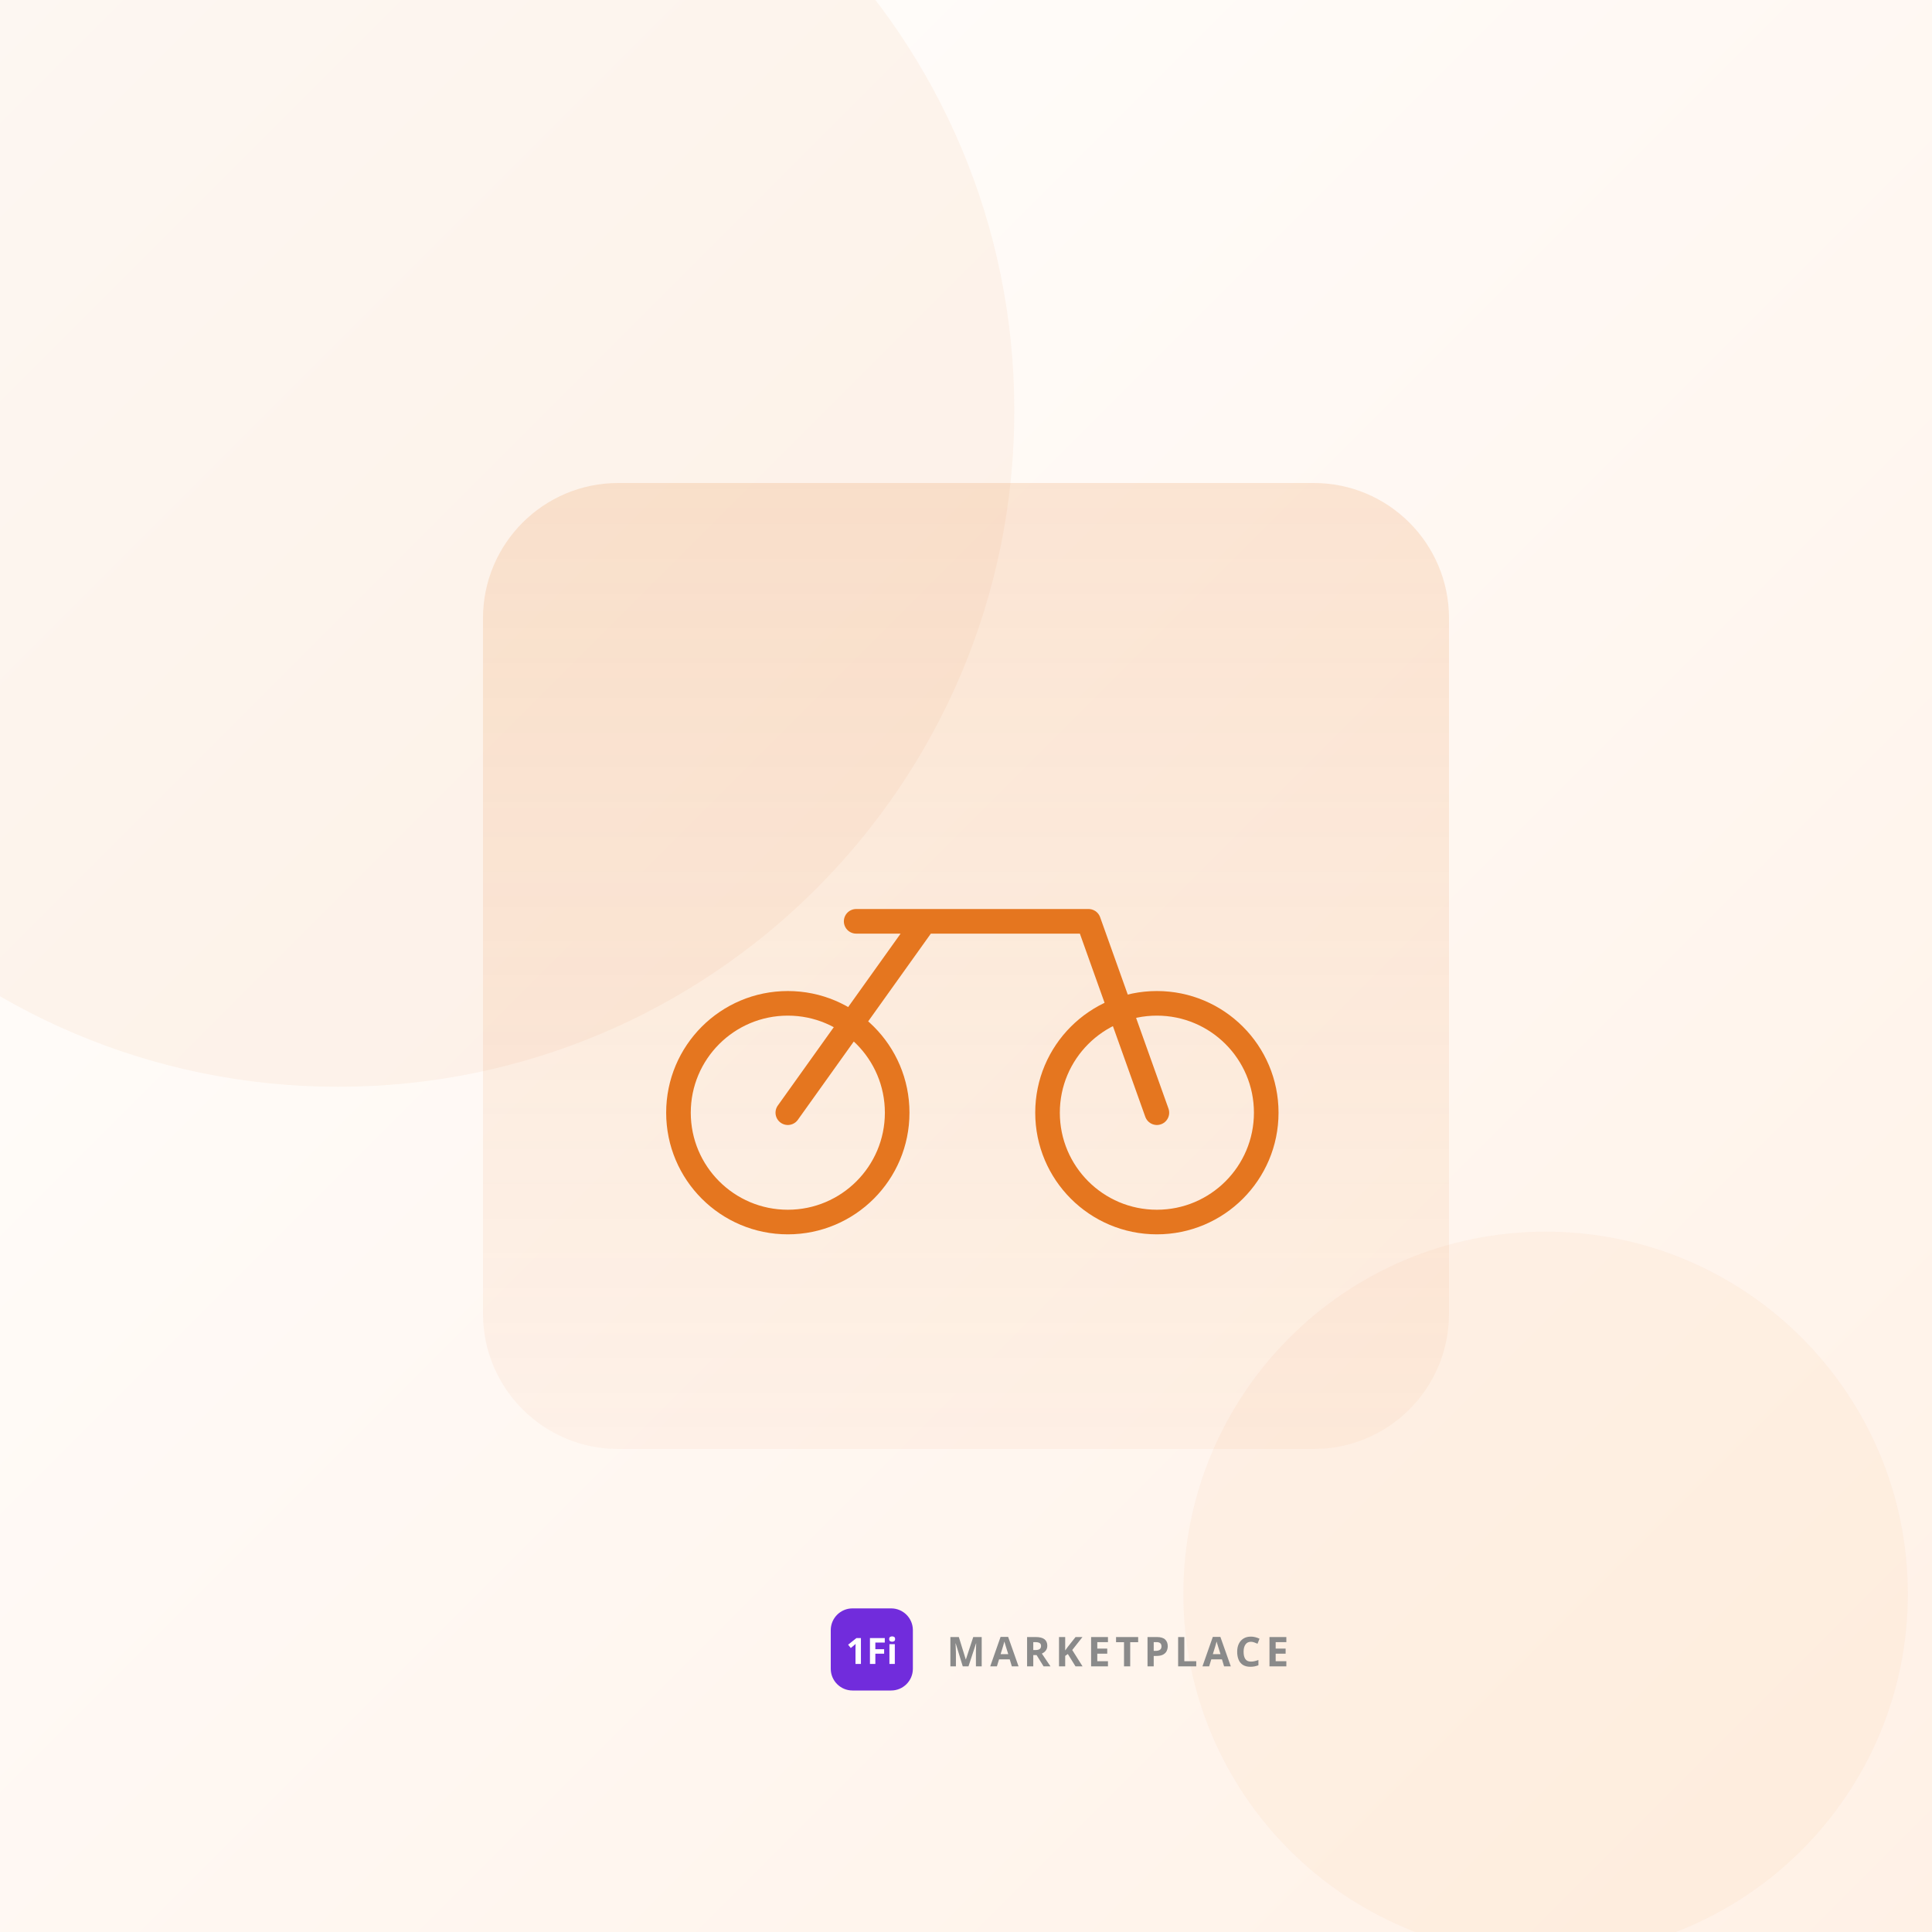
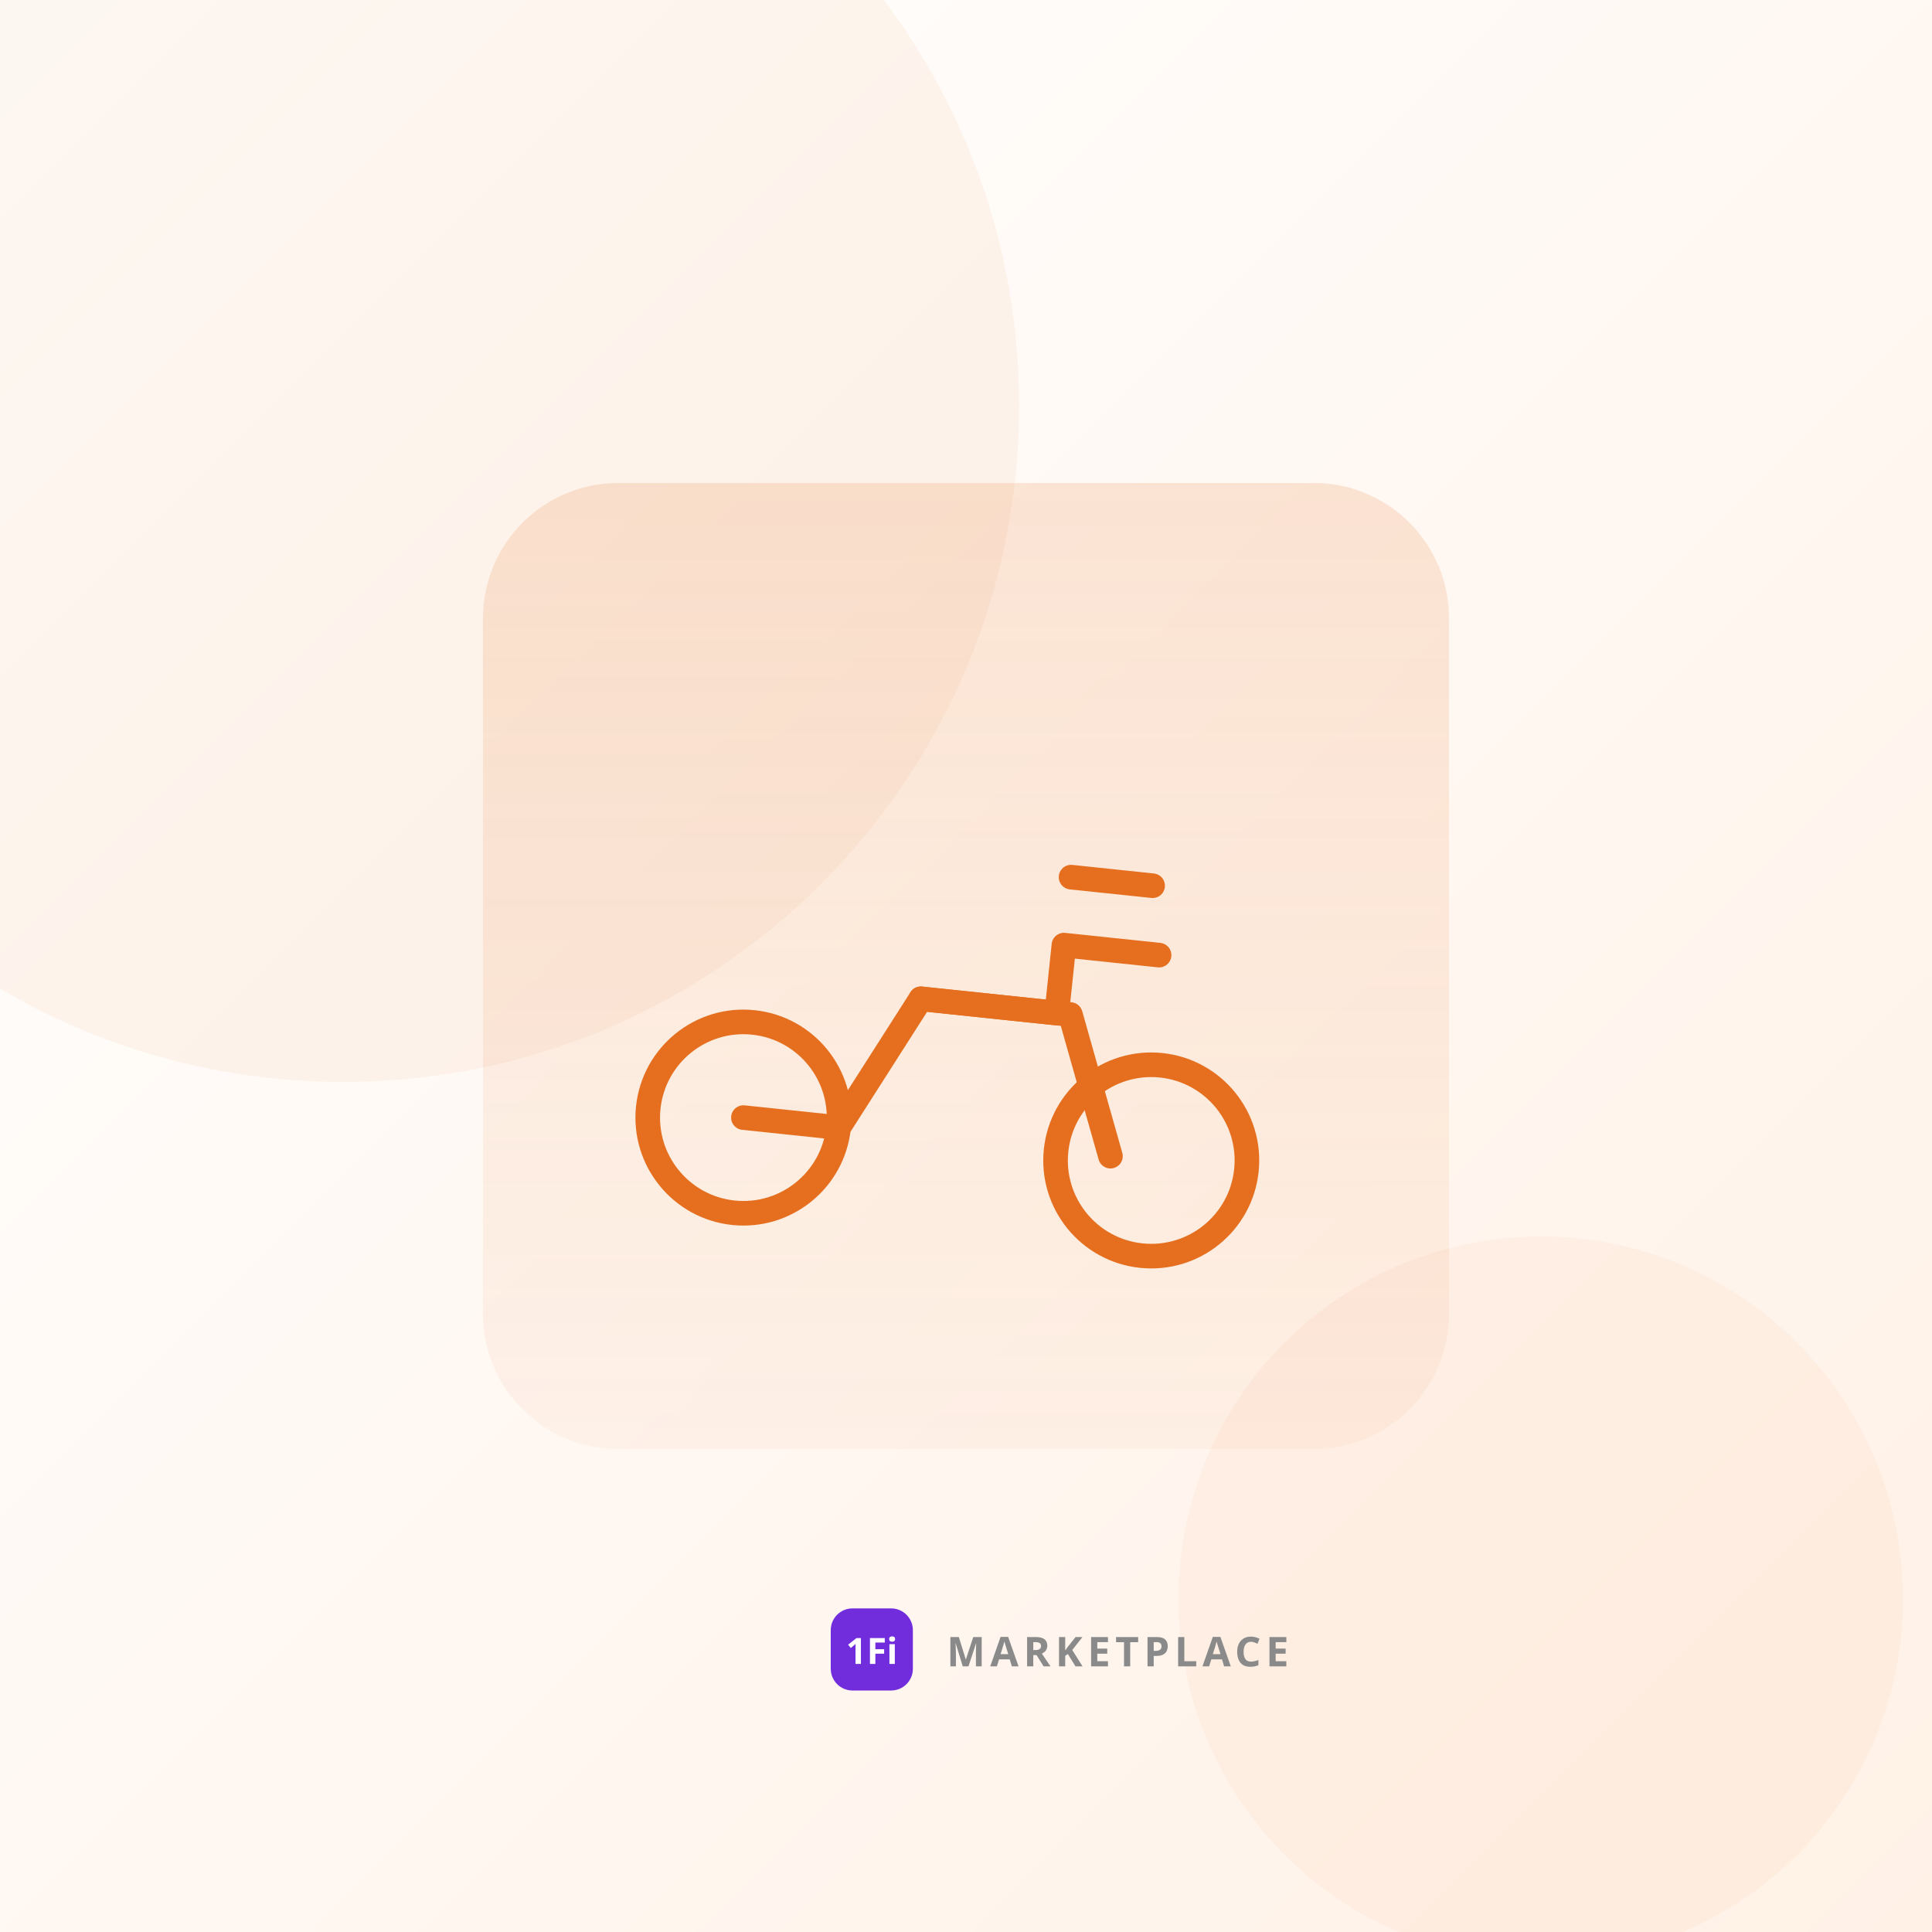
<svg xmlns="http://www.w3.org/2000/svg" viewBox="0 0 800 800" role="img" aria-label="Classic 350">
  <defs>
    <linearGradient id="bg" x1="0" y1="0" x2="1" y2="1">
      <stop offset="0" stop-color="#ffffff" />
      <stop offset="1" stop-color="#FFF1E6" />
    </linearGradient>
    <linearGradient id="pill" x1="0" y1="0" x2="0" y2="1">
-       <stop offset="0" stop-color="#E5761F" stop-opacity="0.16" />
-       <stop offset="1" stop-color="#E5761F" stop-opacity="0.05" />
+       <stop offset="0" stop-color="#e56f1f" stop-opacity="0.16" />
+       <stop offset="1" stop-color="#e56f1f" stop-opacity="0.05" />
    </linearGradient>
  </defs>
  <rect width="800" height="800" fill="url(#bg)" />
-   <circle cx="140" cy="170" r="280" fill="#E5761F" opacity="0.06" />
-   <circle cx="640" cy="660" r="150" fill="#E5761F" opacity="0.05" />
+   <circle cx="142" cy="168" r="280" fill="#e56f1f" opacity="0.06" />
+   <circle cx="638" cy="662" r="150" fill="#e56f1f" opacity="0.05" />
  <rect x="200" y="200" width="400" height="400" rx="56" fill="url(#pill)" />
-   <g transform="translate(230 240) scale(2.83)" fill="none" stroke="#E5761F" stroke-width="3.6" stroke-linecap="round" stroke-linejoin="round">
-     <circle cx="34" cy="78" r="16" />
-     <circle cx="88" cy="78" r="16" />
-     <path d="M34 78 l20 -28 h24 l10 28 M44 50 h26" />
+   <g transform="translate(400 400) rotate(6.0) scale(1 1) translate(-400 -400)">
+     <g transform="translate(230 240) scale(2.83)" fill="none" stroke="#e56f1f" stroke-width="3.6" stroke-linecap="round" stroke-linejoin="round">
+       <circle cx="30" cy="82" r="14" />
+       <circle cx="90" cy="82" r="14" />
+       <path d="M30 82 h14 l10 -20 h20 v-10 h14" />
+       <path d="M54 62 h22 l8 20" />
+       <path d="M74 42 h12" />
+     </g>
  </g>
  <g transform="translate(348 690)" aria-label="Classic 350">
    <rect x="-4" y="-24" width="34" height="34" rx="9" fill="#712CDC" />
    <text x="13" y="-1" text-anchor="middle" font-family="Geist, Segoe UI, system-ui, sans-serif" font-size="15" font-weight="700" fill="#ffffff">1Fi</text>
    <text x="44" y="0" font-family="Geist, Segoe UI, system-ui, sans-serif" font-size="17" font-weight="600" letter-spacing="2" fill="#8a8a8a">MARKETPLACE</text>
  </g>
</svg>
